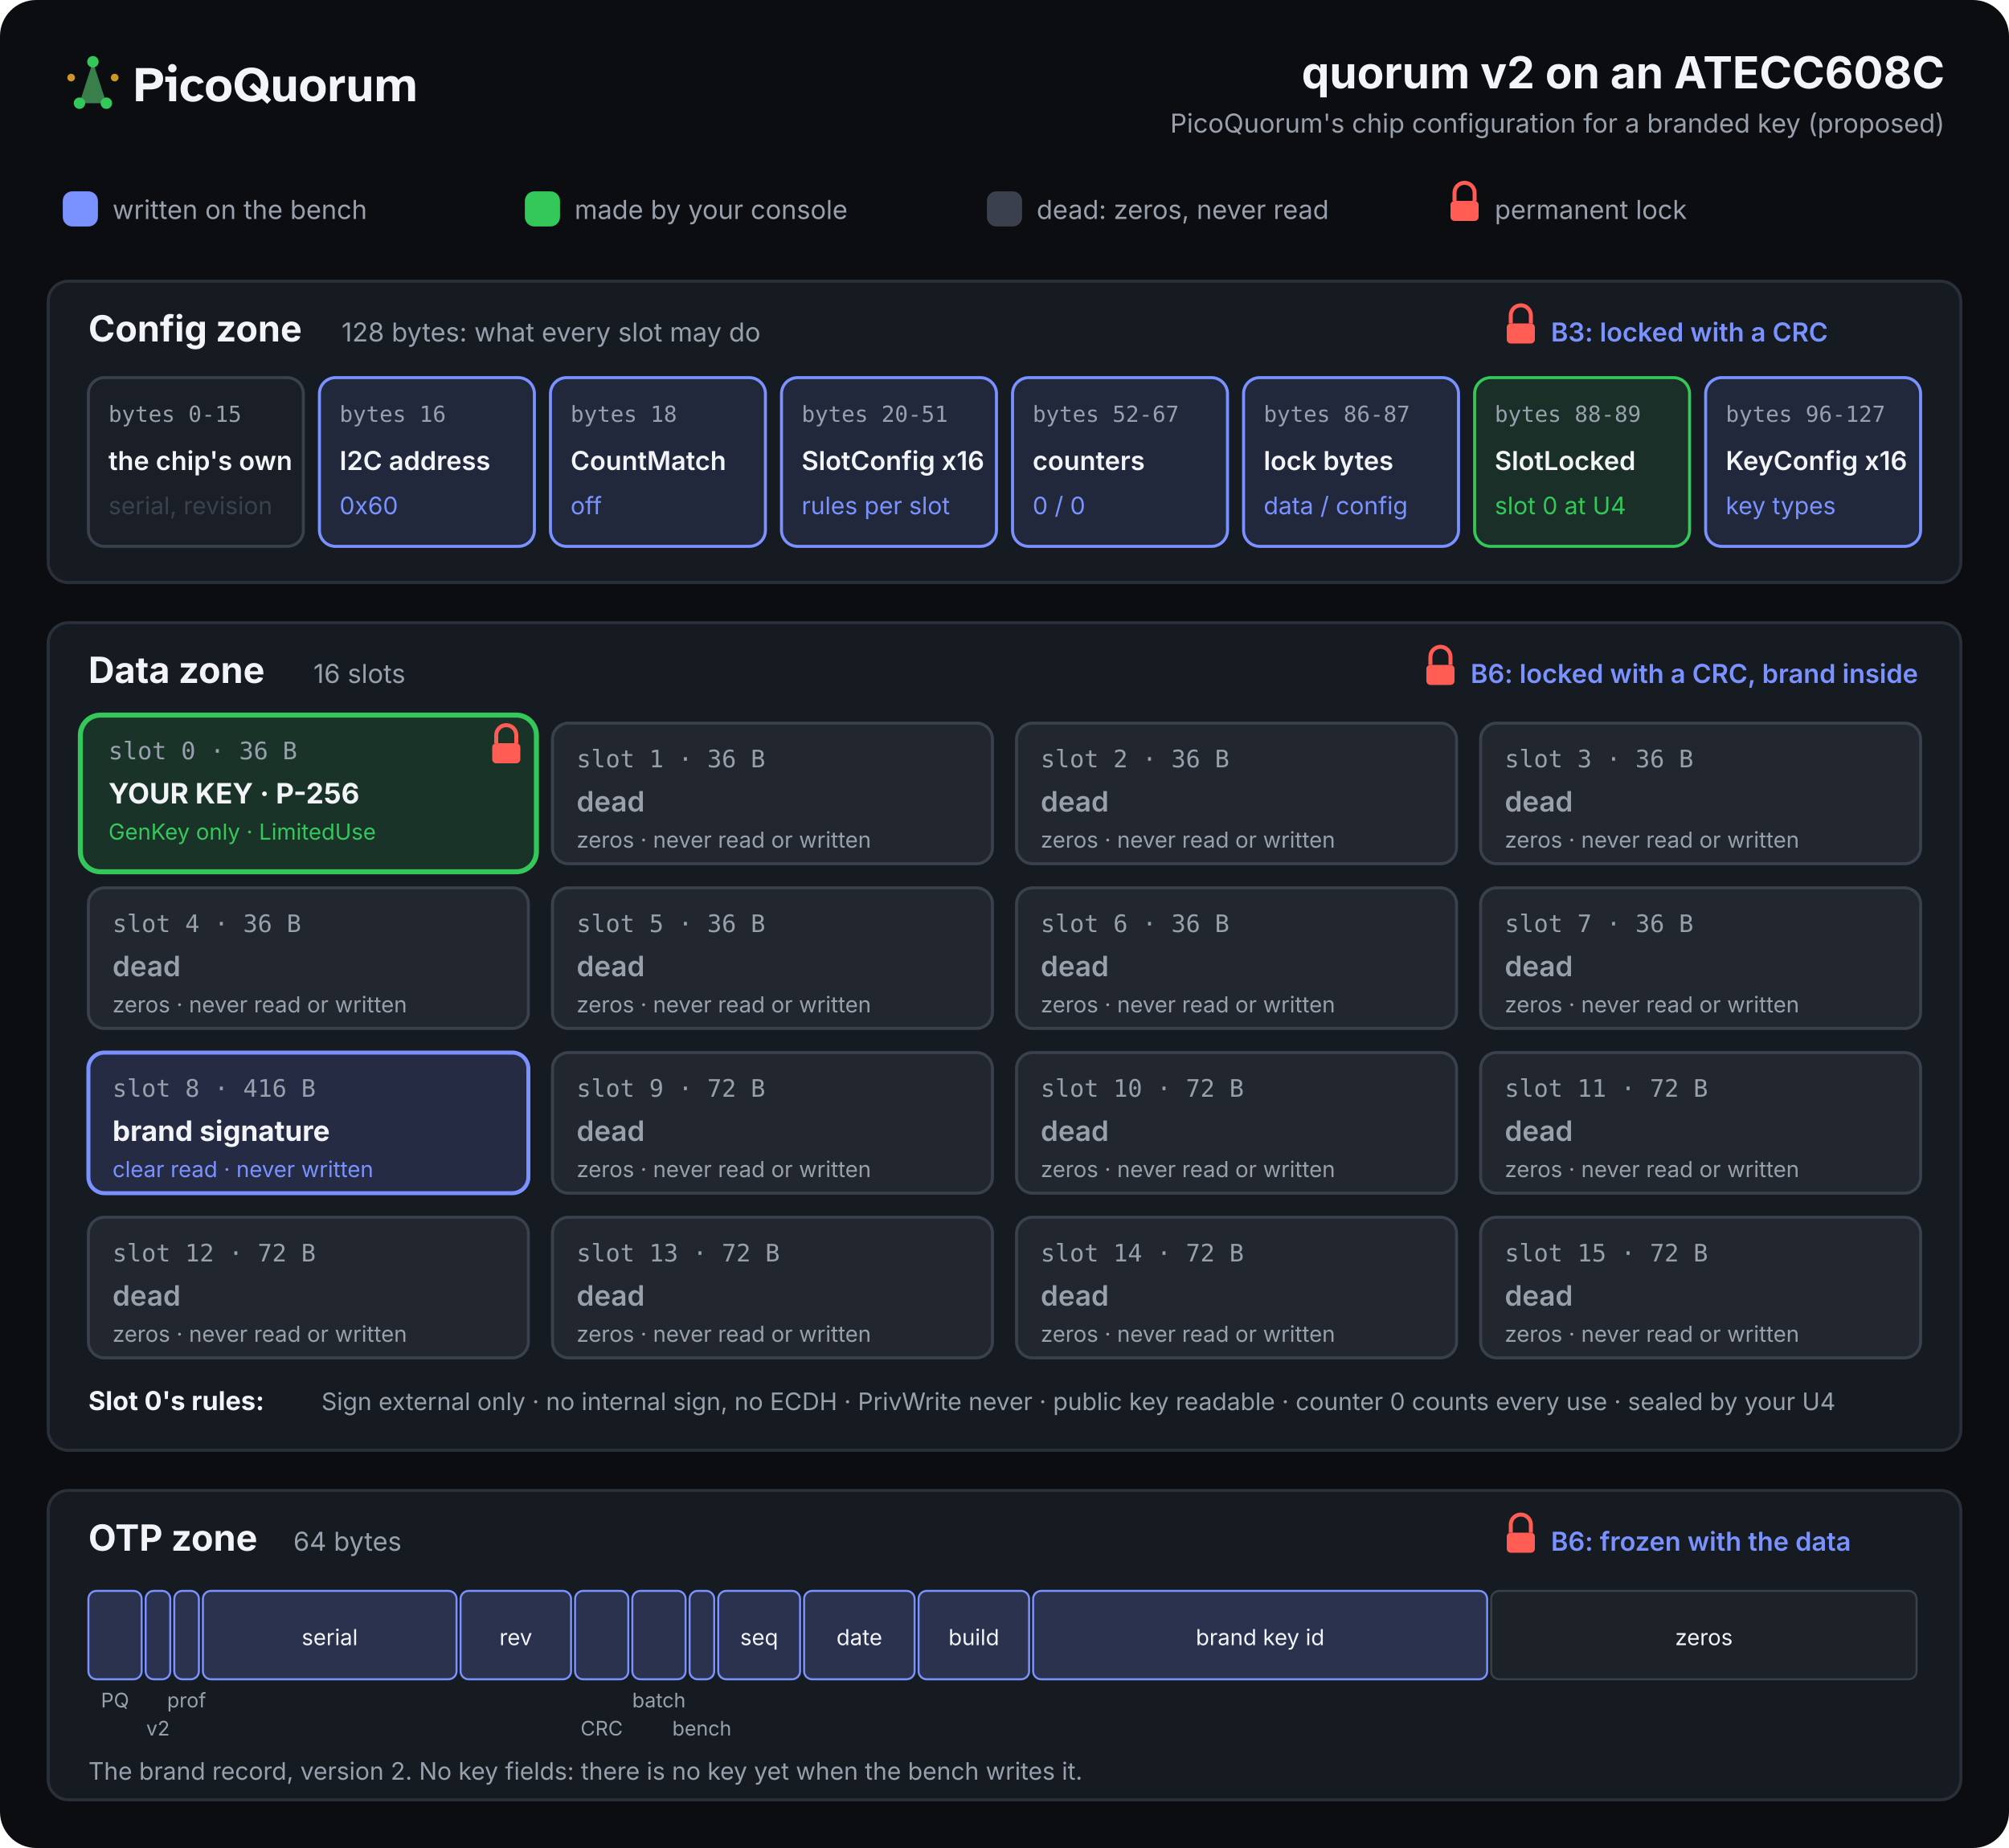
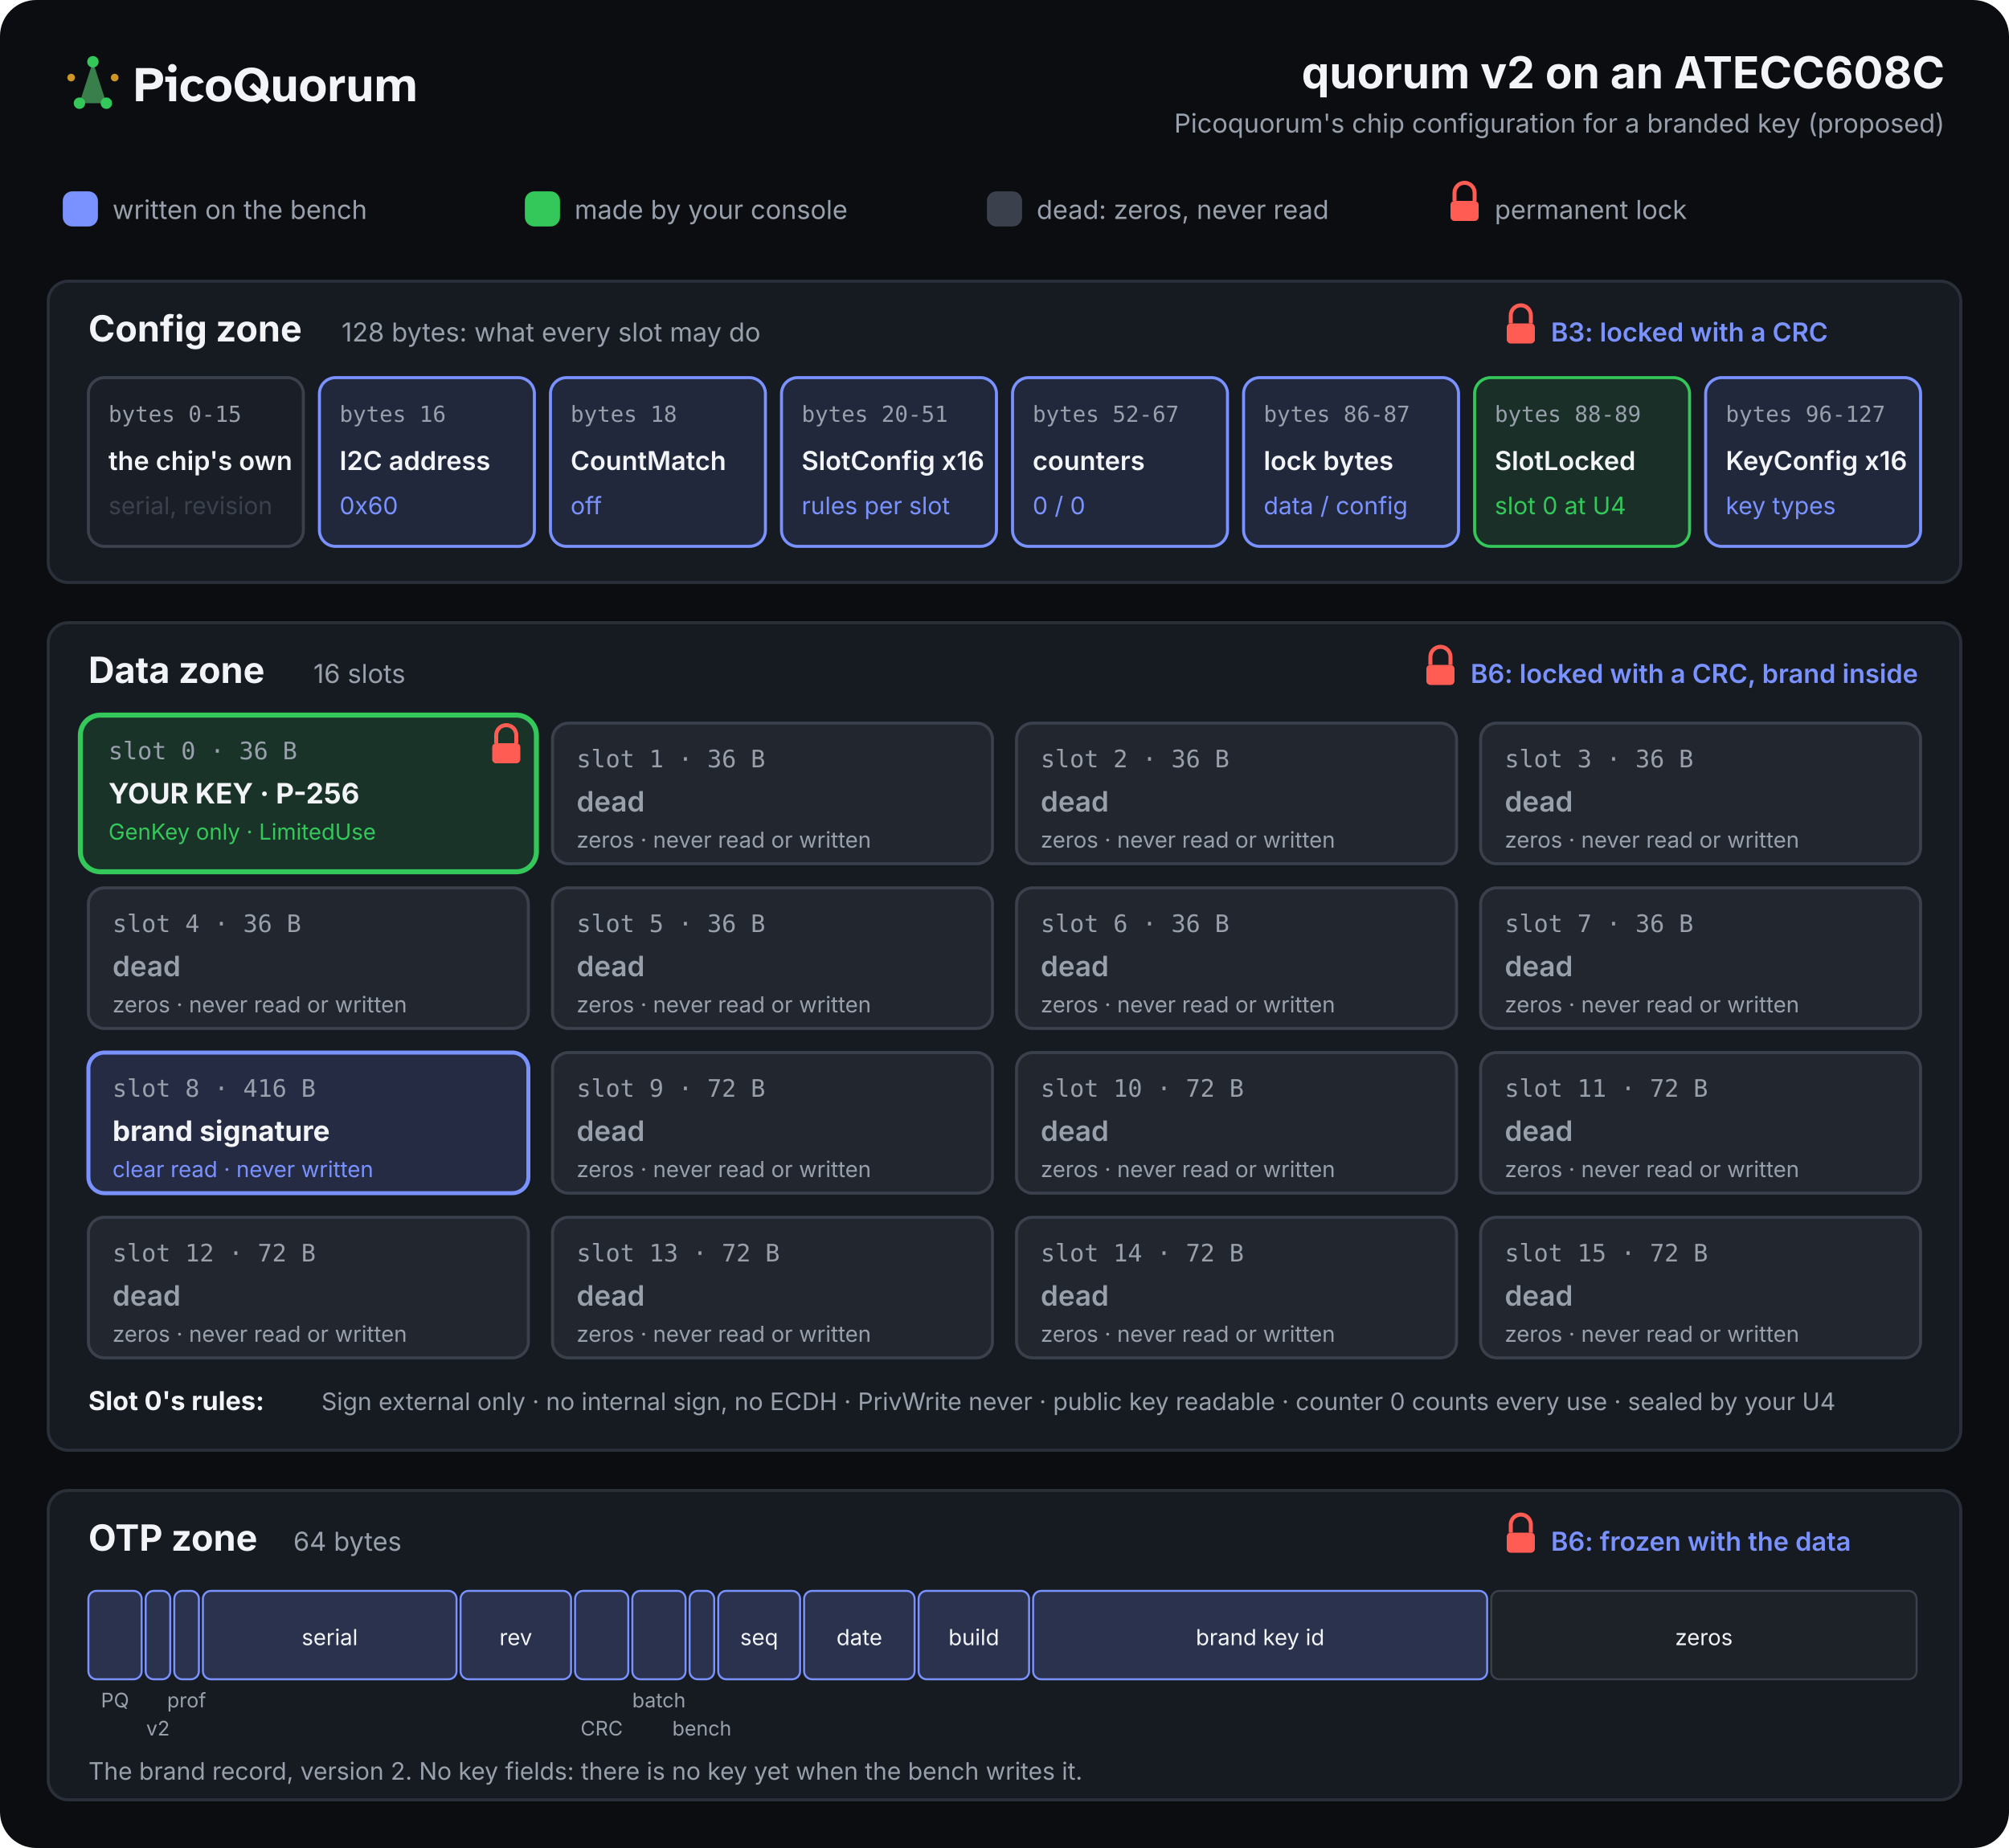
<svg xmlns="http://www.w3.org/2000/svg" viewBox="0 0 1000 920" width="1000" height="920">
  <defs>
    <marker id="a" viewBox="0 0 10 10" refX="9" refY="5" markerWidth="7" markerHeight="7" orient="auto">
      <path d="M0 0 L10 5 L0 10 z" fill="#98A0AC" />
    </marker>
  </defs>
  <rect width="1000" height="920" rx="18" fill="#0B0D11" />
  <g transform="translate(32,26) scale(0.95)">
    <polygon points="15.00,5.00 22.05,26.71 7.95,26.71" fill="#397F4C" />
    <circle cx="15.00" cy="5.00" r="3.00" fill="#34C759" />
    <circle cx="26.41" cy="13.29" r="2.00" fill="#CE9529" />
    <circle cx="22.05" cy="26.71" r="3.00" fill="#34C759" />
    <circle cx="7.95" cy="26.71" r="3.00" fill="#34C759" />
    <circle cx="3.59" cy="13.29" r="2.00" fill="#CE9529" />
    <path transform="translate(36 25.68)" fill="#F2F4F7" d="M1.56 0V-17.37H9.02Q10.89 -17.37 12.43 -16.78Q13.96 -16.2 14.87 -14.96Q15.78 -13.73 15.78 -11.75Q15.78 -9.8 14.87 -8.55Q13.96 -7.31 12.43 -6.73Q10.89 -6.16 9.02 -6.16H5.36V0ZM5.36 -9.39H8.94Q10.17 -9.39 10.98 -9.92Q11.8 -10.45 11.8 -11.75Q11.8 -13.05 10.98 -13.6Q10.17 -14.14 8.94 -14.14H5.36ZM18.98 0V-10.14H16.9V-12.9H22.62V0ZM20.62 -15.08Q19.71 -15.08 19.06 -15.73Q18.41 -16.38 18.41 -17.29Q18.41 -18.23 19.06 -18.86Q19.71 -19.5 20.62 -19.5Q21.55 -19.5 22.19 -18.86Q22.83 -18.23 22.83 -17.29Q22.83 -16.38 22.18 -15.73Q21.53 -15.08 20.62 -15.08ZM31.41 0.31Q29.33 0.31 27.88 -0.55Q26.44 -1.4 25.69 -2.95Q24.93 -4.5 24.93 -6.5Q24.93 -8.5 25.75 -10.02Q26.57 -11.54 28.04 -12.39Q29.51 -13.23 31.46 -13.23Q32.58 -13.23 33.66 -12.91Q34.74 -12.58 35.63 -11.86Q36.53 -11.13 37.1 -9.93L34.03 -8.84Q33.72 -9.65 33.07 -10.01Q32.42 -10.37 31.62 -10.37Q30.86 -10.37 30.17 -10Q29.48 -9.62 29.05 -8.76Q28.63 -7.9 28.63 -6.47Q28.63 -5.04 29.07 -4.17Q29.51 -3.3 30.19 -2.92Q30.86 -2.55 31.62 -2.55Q32.5 -2.55 33.11 -2.9Q33.72 -3.25 34.09 -3.85L37.08 -2.76Q36.45 -1.66 35.53 -0.97Q34.61 -0.29 33.54 0.01Q32.47 0.31 31.41 0.31ZM44.9 0.31Q43.58 0.31 42.38 -0.09Q41.18 -0.49 40.23 -1.33Q39.29 -2.16 38.74 -3.43Q38.19 -4.71 38.19 -6.45Q38.19 -8.22 38.74 -9.49Q39.29 -10.76 40.23 -11.6Q41.18 -12.43 42.38 -12.83Q43.58 -13.23 44.9 -13.23Q46.2 -13.23 47.4 -12.83Q48.59 -12.43 49.54 -11.6Q50.49 -10.76 51.05 -9.49Q51.61 -8.22 51.61 -6.45Q51.61 -4.71 51.05 -3.43Q50.49 -2.16 49.54 -1.33Q48.59 -0.49 47.4 -0.09Q46.2 0.31 44.9 0.31ZM44.9 -2.55Q45.71 -2.55 46.4 -2.92Q47.09 -3.3 47.49 -4.16Q47.89 -5.02 47.89 -6.45Q47.89 -7.9 47.49 -8.76Q47.09 -9.62 46.4 -10Q45.71 -10.37 44.9 -10.37Q44.07 -10.37 43.39 -10Q42.72 -9.62 42.3 -8.76Q41.89 -7.9 41.89 -6.45Q41.89 -5.02 42.3 -4.16Q42.72 -3.3 43.39 -2.92Q44.07 -2.55 44.9 -2.55ZM62.09 0.31Q59.46 0.31 57.47 -0.82Q55.48 -1.95 54.37 -3.98Q53.25 -6.01 53.25 -8.68Q53.25 -11.36 54.37 -13.39Q55.48 -15.42 57.47 -16.55Q59.46 -17.68 62.09 -17.68Q64.71 -17.68 66.7 -16.55Q68.69 -15.42 69.82 -13.39Q70.95 -11.36 70.95 -8.68Q70.95 -7.18 70.59 -5.88Q70.23 -4.58 69.55 -3.51L72.41 -0.83L70.33 1.38L67.5 -1.33Q66.38 -0.55 65.03 -0.12Q63.67 0.31 62.09 0.31ZM62.09 -2.81Q62.87 -2.81 63.6 -3.04Q64.32 -3.28 64.9 -3.77L60.97 -7.46L63.05 -9.62L66.59 -6.27Q66.74 -6.81 66.83 -7.41Q66.92 -8.01 66.92 -8.68Q66.92 -10.61 66.27 -11.91Q65.62 -13.21 64.52 -13.88Q63.41 -14.56 62.09 -14.56Q60.79 -14.56 59.68 -13.88Q58.58 -13.21 57.92 -11.91Q57.25 -10.61 57.25 -8.68Q57.25 -6.76 57.92 -5.46Q58.58 -4.16 59.68 -3.48Q60.79 -2.81 62.09 -2.81ZM77.87 0.31Q76.21 0.31 75.24 -0.32Q74.28 -0.96 73.88 -2.17Q73.48 -3.38 73.48 -5.07V-12.9H77.09V-5.98Q77.09 -5.07 77.19 -4.26Q77.3 -3.46 77.75 -3Q78.21 -2.55 79.2 -2.55Q80.5 -2.55 81.08 -3.38Q81.67 -4.21 81.67 -6.06V-12.9H85.31V0H82.21L81.67 -1.82Q81.09 -0.88 80.24 -0.29Q79.38 0.31 77.87 0.31ZM94.28 0.31Q92.95 0.31 91.75 -0.09Q90.56 -0.49 89.61 -1.33Q88.66 -2.16 88.11 -3.43Q87.57 -4.71 87.57 -6.45Q87.57 -8.22 88.11 -9.49Q88.66 -10.76 89.61 -11.6Q90.56 -12.43 91.75 -12.83Q92.95 -13.23 94.28 -13.23Q95.58 -13.23 96.77 -12.83Q97.97 -12.43 98.92 -11.6Q99.87 -10.76 100.42 -9.49Q100.98 -8.22 100.98 -6.45Q100.98 -4.71 100.42 -3.43Q99.87 -2.16 98.92 -1.33Q97.97 -0.49 96.77 -0.09Q95.58 0.31 94.28 0.31ZM94.28 -2.55Q95.08 -2.55 95.77 -2.92Q96.46 -3.3 96.86 -4.16Q97.27 -5.02 97.27 -6.45Q97.27 -7.9 96.86 -8.76Q96.46 -9.62 95.77 -10Q95.08 -10.37 94.28 -10.37Q93.44 -10.37 92.77 -10Q92.09 -9.62 91.68 -8.76Q91.26 -7.9 91.26 -6.45Q91.26 -5.02 91.68 -4.16Q92.09 -3.3 92.77 -2.92Q93.44 -2.55 94.28 -2.55ZM103.25 0V-12.9H106.05L106.76 -10.53Q107.2 -11.52 107.8 -12.13Q108.39 -12.74 109.2 -13Q110.01 -13.26 111.02 -13.23V-9.59Q109.59 -9.75 108.68 -9.44Q107.77 -9.13 107.31 -8.36Q106.86 -7.59 106.86 -6.32V0ZM117.36 0.31Q115.7 0.31 114.74 -0.32Q113.78 -0.96 113.37 -2.17Q112.97 -3.38 112.97 -5.07V-12.9H116.58V-5.98Q116.58 -5.07 116.69 -4.26Q116.79 -3.46 117.25 -3Q117.7 -2.55 118.69 -2.55Q119.99 -2.55 120.57 -3.38Q121.16 -4.21 121.16 -6.06V-12.9H124.8V0H121.71L121.16 -1.82Q120.59 -0.88 119.73 -0.29Q118.87 0.31 117.36 0.31ZM127.76 0V-12.9H130.86L131.38 -11.13Q131.66 -11.65 132.21 -12.12Q132.76 -12.58 133.54 -12.91Q134.32 -13.23 135.28 -13.23Q136.79 -13.23 137.71 -12.68Q138.63 -12.12 139.07 -11.05Q139.83 -12.14 140.97 -12.69Q142.12 -13.23 143.47 -13.23Q145.11 -13.23 146.04 -12.61Q146.98 -11.99 147.38 -10.79Q147.78 -9.59 147.78 -7.9V0H144.17V-6.99Q144.17 -7.9 144.04 -8.68Q143.91 -9.46 143.47 -9.93Q143.03 -10.4 142.01 -10.4Q140.79 -10.4 140.18 -9.5Q139.57 -8.61 139.57 -6.84V0H135.93V-6.99Q135.93 -7.9 135.82 -8.68Q135.72 -9.46 135.28 -9.93Q134.84 -10.4 133.85 -10.4Q133.02 -10.4 132.47 -9.97Q131.92 -9.54 131.65 -8.75Q131.38 -7.96 131.38 -6.79V0Z" />
  </g>
  <text x="968" y="44" font-family="Inter, Helvetica, Arial, sans-serif" font-size="22" font-weight="700" fill="#F2F4F7" text-anchor="end">quorum v2 on an ATECC608C</text>
-   <text x="968" y="66" font-family="Inter, Helvetica, Arial, sans-serif" font-size="13" font-weight="400" fill="#98A0AC" text-anchor="end">PicoQuorum's chip configuration for a branded key (proposed)</text>
+   <text x="968" y="66" font-family="Inter, Helvetica, Arial, sans-serif" font-size="13" font-weight="400" fill="#98A0AC" text-anchor="end">Picoquorum's chip configuration for a branded key (proposed)</text>
  <rect x="32" y="96" width="16" height="16" rx="4" fill="#7A92FF" stroke="#7A92FF" stroke-width="1.5" />
  <text x="56" y="109" font-family="Inter, Helvetica, Arial, sans-serif" font-size="13" font-weight="400" fill="#98A0AC" text-anchor="start">written on the bench</text>
  <rect x="262" y="96" width="16" height="16" rx="4" fill="#34C759" stroke="#34C759" stroke-width="1.5" />
  <text x="286" y="109" font-family="Inter, Helvetica, Arial, sans-serif" font-size="13" font-weight="400" fill="#98A0AC" text-anchor="start">made by your console</text>
  <rect x="492" y="96" width="16" height="16" rx="4" fill="#3A414C" stroke="#3A414C" stroke-width="1.5" />
  <text x="516" y="109" font-family="Inter, Helvetica, Arial, sans-serif" font-size="13" font-weight="400" fill="#98A0AC" text-anchor="start">dead: zeros, never read</text>
  <g fill="none" stroke="#FF5C54" stroke-width="2">
    <path d="M724 100 v-4 a5 5 0 0 1 10 0 v4" />
  </g>
  <rect x="722" y="100" width="14" height="10" rx="2" fill="#FF5C54" />
  <text x="744" y="109" font-family="Inter, Helvetica, Arial, sans-serif" font-size="13" font-weight="400" fill="#98A0AC" text-anchor="start">permanent lock</text>
  <rect x="24" y="140" width="952" height="150" rx="10" fill="#161A21" stroke="#2A303A" stroke-width="1.5" />
  <text x="44" y="170" font-family="Inter, Helvetica, Arial, sans-serif" font-size="18" font-weight="700" fill="#F2F4F7" text-anchor="start">Config zone</text>
  <text x="170" y="170" font-family="Inter, Helvetica, Arial, sans-serif" font-size="13" font-weight="400" fill="#98A0AC" text-anchor="start">128 bytes: what every slot may do</text>
  <g fill="none" stroke="#FF5C54" stroke-width="2">
    <path d="M752 161 v-4 a5 5 0 0 1 10 0 v4" />
  </g>
  <rect x="750" y="161" width="14" height="10" rx="2" fill="#FF5C54" />
  <text x="772" y="170" font-family="Inter, Helvetica, Arial, sans-serif" font-size="13" font-weight="600" fill="#7A92FF" text-anchor="start">B3: locked with a CRC</text>
  <rect x="44" y="188" width="107" height="84" rx="8" fill="#3A414C1f" stroke="#3A414C" stroke-width="1.5" />
  <text x="54" y="210" font-family="JetBrains Mono, Menlo, Consolas, monospace" font-size="11" font-weight="400" fill="#98A0AC" text-anchor="start">bytes 0-15</text>
  <text x="54" y="234" font-family="Inter, Helvetica, Arial, sans-serif" font-size="13" font-weight="600" fill="#F2F4F7" text-anchor="start">the chip's own</text>
  <text x="54" y="256" font-family="Inter, Helvetica, Arial, sans-serif" font-size="12" font-weight="400" fill="#3A414C" text-anchor="start">serial, revision</text>
  <rect x="159" y="188" width="107" height="84" rx="8" fill="#7A92FF1f" stroke="#7A92FF" stroke-width="1.5" />
  <text x="169" y="210" font-family="JetBrains Mono, Menlo, Consolas, monospace" font-size="11" font-weight="400" fill="#98A0AC" text-anchor="start">bytes 16</text>
  <text x="169" y="234" font-family="Inter, Helvetica, Arial, sans-serif" font-size="13" font-weight="600" fill="#F2F4F7" text-anchor="start">I2C address</text>
  <text x="169" y="256" font-family="Inter, Helvetica, Arial, sans-serif" font-size="12" font-weight="400" fill="#7A92FF" text-anchor="start">0x60</text>
  <rect x="274" y="188" width="107" height="84" rx="8" fill="#7A92FF1f" stroke="#7A92FF" stroke-width="1.5" />
  <text x="284" y="210" font-family="JetBrains Mono, Menlo, Consolas, monospace" font-size="11" font-weight="400" fill="#98A0AC" text-anchor="start">bytes 18</text>
  <text x="284" y="234" font-family="Inter, Helvetica, Arial, sans-serif" font-size="13" font-weight="600" fill="#F2F4F7" text-anchor="start">CountMatch</text>
  <text x="284" y="256" font-family="Inter, Helvetica, Arial, sans-serif" font-size="12" font-weight="400" fill="#7A92FF" text-anchor="start">off</text>
  <rect x="389" y="188" width="107" height="84" rx="8" fill="#7A92FF1f" stroke="#7A92FF" stroke-width="1.5" />
  <text x="399" y="210" font-family="JetBrains Mono, Menlo, Consolas, monospace" font-size="11" font-weight="400" fill="#98A0AC" text-anchor="start">bytes 20-51</text>
  <text x="399" y="234" font-family="Inter, Helvetica, Arial, sans-serif" font-size="13" font-weight="600" fill="#F2F4F7" text-anchor="start">SlotConfig x16</text>
  <text x="399" y="256" font-family="Inter, Helvetica, Arial, sans-serif" font-size="12" font-weight="400" fill="#7A92FF" text-anchor="start">rules per slot</text>
  <rect x="504" y="188" width="107" height="84" rx="8" fill="#7A92FF1f" stroke="#7A92FF" stroke-width="1.5" />
  <text x="514" y="210" font-family="JetBrains Mono, Menlo, Consolas, monospace" font-size="11" font-weight="400" fill="#98A0AC" text-anchor="start">bytes 52-67</text>
  <text x="514" y="234" font-family="Inter, Helvetica, Arial, sans-serif" font-size="13" font-weight="600" fill="#F2F4F7" text-anchor="start">counters</text>
  <text x="514" y="256" font-family="Inter, Helvetica, Arial, sans-serif" font-size="12" font-weight="400" fill="#7A92FF" text-anchor="start">0 / 0</text>
  <rect x="619" y="188" width="107" height="84" rx="8" fill="#7A92FF1f" stroke="#7A92FF" stroke-width="1.5" />
  <text x="629" y="210" font-family="JetBrains Mono, Menlo, Consolas, monospace" font-size="11" font-weight="400" fill="#98A0AC" text-anchor="start">bytes 86-87</text>
  <text x="629" y="234" font-family="Inter, Helvetica, Arial, sans-serif" font-size="13" font-weight="600" fill="#F2F4F7" text-anchor="start">lock bytes</text>
  <text x="629" y="256" font-family="Inter, Helvetica, Arial, sans-serif" font-size="12" font-weight="400" fill="#7A92FF" text-anchor="start">data / config</text>
  <rect x="734" y="188" width="107" height="84" rx="8" fill="#34C7591f" stroke="#34C759" stroke-width="1.5" />
  <text x="744" y="210" font-family="JetBrains Mono, Menlo, Consolas, monospace" font-size="11" font-weight="400" fill="#98A0AC" text-anchor="start">bytes 88-89</text>
  <text x="744" y="234" font-family="Inter, Helvetica, Arial, sans-serif" font-size="13" font-weight="600" fill="#F2F4F7" text-anchor="start">SlotLocked</text>
  <text x="744" y="256" font-family="Inter, Helvetica, Arial, sans-serif" font-size="12" font-weight="400" fill="#34C759" text-anchor="start">slot 0 at U4</text>
  <rect x="849" y="188" width="107" height="84" rx="8" fill="#7A92FF1f" stroke="#7A92FF" stroke-width="1.5" />
  <text x="859" y="210" font-family="JetBrains Mono, Menlo, Consolas, monospace" font-size="11" font-weight="400" fill="#98A0AC" text-anchor="start">bytes 96-127</text>
  <text x="859" y="234" font-family="Inter, Helvetica, Arial, sans-serif" font-size="13" font-weight="600" fill="#F2F4F7" text-anchor="start">KeyConfig x16</text>
  <text x="859" y="256" font-family="Inter, Helvetica, Arial, sans-serif" font-size="12" font-weight="400" fill="#7A92FF" text-anchor="start">key types</text>
  <rect x="24" y="310" width="952" height="412" rx="10" fill="#161A21" stroke="#2A303A" stroke-width="1.5" />
  <text x="44" y="340" font-family="Inter, Helvetica, Arial, sans-serif" font-size="18" font-weight="700" fill="#F2F4F7" text-anchor="start">Data zone</text>
  <text x="156" y="340" font-family="Inter, Helvetica, Arial, sans-serif" font-size="13" font-weight="400" fill="#98A0AC" text-anchor="start">16 slots</text>
  <g fill="none" stroke="#FF5C54" stroke-width="2">
    <path d="M712 331 v-4 a5 5 0 0 1 10 0 v4" />
  </g>
  <rect x="710" y="331" width="14" height="10" rx="2" fill="#FF5C54" />
  <text x="732" y="340" font-family="Inter, Helvetica, Arial, sans-serif" font-size="13" font-weight="600" fill="#7A92FF" text-anchor="start">B6: locked with a CRC, brand inside</text>
  <rect x="275" y="360" width="219" height="70" rx="8" fill="#3A414C55" stroke="#3A414C" stroke-width="1.5" />
  <text x="287" y="382" font-family="JetBrains Mono, Menlo, Consolas, monospace" font-size="12" font-weight="400" fill="#98A0AC" text-anchor="start">slot 1 · 36 B</text>
  <text x="287" y="404" font-family="Inter, Helvetica, Arial, sans-serif" font-size="14" font-weight="600" fill="#98A0AC" text-anchor="start">dead</text>
  <text x="287" y="422" font-family="Inter, Helvetica, Arial, sans-serif" font-size="11" font-weight="400" fill="#98A0AC" text-anchor="start">zeros · never read or written</text>
  <rect x="506" y="360" width="219" height="70" rx="8" fill="#3A414C55" stroke="#3A414C" stroke-width="1.5" />
  <text x="518" y="382" font-family="JetBrains Mono, Menlo, Consolas, monospace" font-size="12" font-weight="400" fill="#98A0AC" text-anchor="start">slot 2 · 36 B</text>
  <text x="518" y="404" font-family="Inter, Helvetica, Arial, sans-serif" font-size="14" font-weight="600" fill="#98A0AC" text-anchor="start">dead</text>
  <text x="518" y="422" font-family="Inter, Helvetica, Arial, sans-serif" font-size="11" font-weight="400" fill="#98A0AC" text-anchor="start">zeros · never read or written</text>
  <rect x="737" y="360" width="219" height="70" rx="8" fill="#3A414C55" stroke="#3A414C" stroke-width="1.5" />
  <text x="749" y="382" font-family="JetBrains Mono, Menlo, Consolas, monospace" font-size="12" font-weight="400" fill="#98A0AC" text-anchor="start">slot 3 · 36 B</text>
  <text x="749" y="404" font-family="Inter, Helvetica, Arial, sans-serif" font-size="14" font-weight="600" fill="#98A0AC" text-anchor="start">dead</text>
  <text x="749" y="422" font-family="Inter, Helvetica, Arial, sans-serif" font-size="11" font-weight="400" fill="#98A0AC" text-anchor="start">zeros · never read or written</text>
  <rect x="44" y="442" width="219" height="70" rx="8" fill="#3A414C55" stroke="#3A414C" stroke-width="1.5" />
  <text x="56" y="464" font-family="JetBrains Mono, Menlo, Consolas, monospace" font-size="12" font-weight="400" fill="#98A0AC" text-anchor="start">slot 4 · 36 B</text>
  <text x="56" y="486" font-family="Inter, Helvetica, Arial, sans-serif" font-size="14" font-weight="600" fill="#98A0AC" text-anchor="start">dead</text>
  <text x="56" y="504" font-family="Inter, Helvetica, Arial, sans-serif" font-size="11" font-weight="400" fill="#98A0AC" text-anchor="start">zeros · never read or written</text>
  <rect x="275" y="442" width="219" height="70" rx="8" fill="#3A414C55" stroke="#3A414C" stroke-width="1.5" />
  <text x="287" y="464" font-family="JetBrains Mono, Menlo, Consolas, monospace" font-size="12" font-weight="400" fill="#98A0AC" text-anchor="start">slot 5 · 36 B</text>
  <text x="287" y="486" font-family="Inter, Helvetica, Arial, sans-serif" font-size="14" font-weight="600" fill="#98A0AC" text-anchor="start">dead</text>
  <text x="287" y="504" font-family="Inter, Helvetica, Arial, sans-serif" font-size="11" font-weight="400" fill="#98A0AC" text-anchor="start">zeros · never read or written</text>
  <rect x="506" y="442" width="219" height="70" rx="8" fill="#3A414C55" stroke="#3A414C" stroke-width="1.5" />
  <text x="518" y="464" font-family="JetBrains Mono, Menlo, Consolas, monospace" font-size="12" font-weight="400" fill="#98A0AC" text-anchor="start">slot 6 · 36 B</text>
  <text x="518" y="486" font-family="Inter, Helvetica, Arial, sans-serif" font-size="14" font-weight="600" fill="#98A0AC" text-anchor="start">dead</text>
  <text x="518" y="504" font-family="Inter, Helvetica, Arial, sans-serif" font-size="11" font-weight="400" fill="#98A0AC" text-anchor="start">zeros · never read or written</text>
  <rect x="737" y="442" width="219" height="70" rx="8" fill="#3A414C55" stroke="#3A414C" stroke-width="1.5" />
  <text x="749" y="464" font-family="JetBrains Mono, Menlo, Consolas, monospace" font-size="12" font-weight="400" fill="#98A0AC" text-anchor="start">slot 7 · 36 B</text>
  <text x="749" y="486" font-family="Inter, Helvetica, Arial, sans-serif" font-size="14" font-weight="600" fill="#98A0AC" text-anchor="start">dead</text>
  <text x="749" y="504" font-family="Inter, Helvetica, Arial, sans-serif" font-size="11" font-weight="400" fill="#98A0AC" text-anchor="start">zeros · never read or written</text>
  <rect x="44" y="524" width="219" height="70" rx="8" fill="#7A92FF26" stroke="#7A92FF" stroke-width="2" />
  <text x="56" y="546" font-family="JetBrains Mono, Menlo, Consolas, monospace" font-size="12" font-weight="400" fill="#98A0AC" text-anchor="start">slot 8 · 416 B</text>
  <text x="56" y="568" font-family="Inter, Helvetica, Arial, sans-serif" font-size="14" font-weight="700" fill="#F2F4F7" text-anchor="start">brand signature</text>
  <text x="56" y="586" font-family="Inter, Helvetica, Arial, sans-serif" font-size="11" font-weight="400" fill="#7A92FF" text-anchor="start">clear read · never written</text>
  <rect x="275" y="524" width="219" height="70" rx="8" fill="#3A414C55" stroke="#3A414C" stroke-width="1.5" />
  <text x="287" y="546" font-family="JetBrains Mono, Menlo, Consolas, monospace" font-size="12" font-weight="400" fill="#98A0AC" text-anchor="start">slot 9 · 72 B</text>
  <text x="287" y="568" font-family="Inter, Helvetica, Arial, sans-serif" font-size="14" font-weight="600" fill="#98A0AC" text-anchor="start">dead</text>
  <text x="287" y="586" font-family="Inter, Helvetica, Arial, sans-serif" font-size="11" font-weight="400" fill="#98A0AC" text-anchor="start">zeros · never read or written</text>
  <rect x="506" y="524" width="219" height="70" rx="8" fill="#3A414C55" stroke="#3A414C" stroke-width="1.5" />
  <text x="518" y="546" font-family="JetBrains Mono, Menlo, Consolas, monospace" font-size="12" font-weight="400" fill="#98A0AC" text-anchor="start">slot 10 · 72 B</text>
  <text x="518" y="568" font-family="Inter, Helvetica, Arial, sans-serif" font-size="14" font-weight="600" fill="#98A0AC" text-anchor="start">dead</text>
  <text x="518" y="586" font-family="Inter, Helvetica, Arial, sans-serif" font-size="11" font-weight="400" fill="#98A0AC" text-anchor="start">zeros · never read or written</text>
  <rect x="737" y="524" width="219" height="70" rx="8" fill="#3A414C55" stroke="#3A414C" stroke-width="1.5" />
  <text x="749" y="546" font-family="JetBrains Mono, Menlo, Consolas, monospace" font-size="12" font-weight="400" fill="#98A0AC" text-anchor="start">slot 11 · 72 B</text>
  <text x="749" y="568" font-family="Inter, Helvetica, Arial, sans-serif" font-size="14" font-weight="600" fill="#98A0AC" text-anchor="start">dead</text>
  <text x="749" y="586" font-family="Inter, Helvetica, Arial, sans-serif" font-size="11" font-weight="400" fill="#98A0AC" text-anchor="start">zeros · never read or written</text>
  <rect x="44" y="606" width="219" height="70" rx="8" fill="#3A414C55" stroke="#3A414C" stroke-width="1.5" />
  <text x="56" y="628" font-family="JetBrains Mono, Menlo, Consolas, monospace" font-size="12" font-weight="400" fill="#98A0AC" text-anchor="start">slot 12 · 72 B</text>
  <text x="56" y="650" font-family="Inter, Helvetica, Arial, sans-serif" font-size="14" font-weight="600" fill="#98A0AC" text-anchor="start">dead</text>
  <text x="56" y="668" font-family="Inter, Helvetica, Arial, sans-serif" font-size="11" font-weight="400" fill="#98A0AC" text-anchor="start">zeros · never read or written</text>
  <rect x="275" y="606" width="219" height="70" rx="8" fill="#3A414C55" stroke="#3A414C" stroke-width="1.5" />
  <text x="287" y="628" font-family="JetBrains Mono, Menlo, Consolas, monospace" font-size="12" font-weight="400" fill="#98A0AC" text-anchor="start">slot 13 · 72 B</text>
  <text x="287" y="650" font-family="Inter, Helvetica, Arial, sans-serif" font-size="14" font-weight="600" fill="#98A0AC" text-anchor="start">dead</text>
  <text x="287" y="668" font-family="Inter, Helvetica, Arial, sans-serif" font-size="11" font-weight="400" fill="#98A0AC" text-anchor="start">zeros · never read or written</text>
  <rect x="506" y="606" width="219" height="70" rx="8" fill="#3A414C55" stroke="#3A414C" stroke-width="1.5" />
  <text x="518" y="628" font-family="JetBrains Mono, Menlo, Consolas, monospace" font-size="12" font-weight="400" fill="#98A0AC" text-anchor="start">slot 14 · 72 B</text>
  <text x="518" y="650" font-family="Inter, Helvetica, Arial, sans-serif" font-size="14" font-weight="600" fill="#98A0AC" text-anchor="start">dead</text>
  <text x="518" y="668" font-family="Inter, Helvetica, Arial, sans-serif" font-size="11" font-weight="400" fill="#98A0AC" text-anchor="start">zeros · never read or written</text>
  <rect x="737" y="606" width="219" height="70" rx="8" fill="#3A414C55" stroke="#3A414C" stroke-width="1.5" />
  <text x="749" y="628" font-family="JetBrains Mono, Menlo, Consolas, monospace" font-size="12" font-weight="400" fill="#98A0AC" text-anchor="start">slot 15 · 72 B</text>
  <text x="749" y="650" font-family="Inter, Helvetica, Arial, sans-serif" font-size="14" font-weight="600" fill="#98A0AC" text-anchor="start">dead</text>
  <text x="749" y="668" font-family="Inter, Helvetica, Arial, sans-serif" font-size="11" font-weight="400" fill="#98A0AC" text-anchor="start">zeros · never read or written</text>
  <rect x="40" y="356" width="227" height="78" rx="10" fill="#34C75926" stroke="#34C759" stroke-width="2.5" />
  <text x="54" y="378" font-family="JetBrains Mono, Menlo, Consolas, monospace" font-size="12" font-weight="400" fill="#98A0AC" text-anchor="start">slot 0 · 36 B</text>
  <text x="54" y="400" font-family="Inter, Helvetica, Arial, sans-serif" font-size="14" font-weight="700" fill="#F2F4F7" text-anchor="start">YOUR KEY · P-256</text>
  <text x="54" y="418" font-family="Inter, Helvetica, Arial, sans-serif" font-size="11" font-weight="400" fill="#34C759" text-anchor="start">GenKey only · LimitedUse</text>
  <g fill="none" stroke="#FF5C54" stroke-width="2">
    <path d="M247 370 v-4 a5 5 0 0 1 10 0 v4" />
  </g>
  <rect x="245" y="370" width="14" height="10" rx="2" fill="#FF5C54" />
  <text x="44" y="702" font-family="Inter, Helvetica, Arial, sans-serif" font-size="13" font-weight="700" fill="#F2F4F7" text-anchor="start">Slot 0's rules:</text>
  <text x="160" y="702" font-family="Inter, Helvetica, Arial, sans-serif" font-size="12" font-weight="400" fill="#98A0AC" text-anchor="start">Sign external only · no internal sign, no ECDH · PrivWrite never · public key readable · counter 0 counts every use · sealed by your U4</text>
  <rect x="24" y="742" width="952" height="154" rx="10" fill="#161A21" stroke="#2A303A" stroke-width="1.5" />
  <text x="44" y="772" font-family="Inter, Helvetica, Arial, sans-serif" font-size="18" font-weight="700" fill="#F2F4F7" text-anchor="start">OTP zone</text>
  <text x="146" y="772" font-family="Inter, Helvetica, Arial, sans-serif" font-size="13" font-weight="400" fill="#98A0AC" text-anchor="start">64 bytes</text>
  <g fill="none" stroke="#FF5C54" stroke-width="2">
    <path d="M752 763 v-4 a5 5 0 0 1 10 0 v4" />
  </g>
  <rect x="750" y="763" width="14" height="10" rx="2" fill="#FF5C54" />
  <text x="772" y="772" font-family="Inter, Helvetica, Arial, sans-serif" font-size="13" font-weight="600" fill="#7A92FF" text-anchor="start">B6: frozen with the data</text>
  <rect x="44" y="792" width="26.5" height="44" rx="4" fill="#7A92FF33" stroke="#7A92FF" stroke-width="1" />
  <text x="57.25" y="850" font-family="Inter, Helvetica, Arial, sans-serif" font-size="10" font-weight="400" fill="#98A0AC" text-anchor="middle">PQ</text>
  <rect x="72.5" y="792" width="12.25" height="44" rx="4" fill="#7A92FF33" stroke="#7A92FF" stroke-width="1" />
  <text x="78.625" y="864" font-family="Inter, Helvetica, Arial, sans-serif" font-size="10" font-weight="400" fill="#98A0AC" text-anchor="middle">v2</text>
  <rect x="86.75" y="792" width="12.25" height="44" rx="4" fill="#7A92FF33" stroke="#7A92FF" stroke-width="1" />
  <text x="92.875" y="850" font-family="Inter, Helvetica, Arial, sans-serif" font-size="10" font-weight="400" fill="#98A0AC" text-anchor="middle">prof</text>
  <rect x="101" y="792" width="126.25" height="44" rx="4" fill="#7A92FF33" stroke="#7A92FF" stroke-width="1" />
  <text x="164.125" y="819" font-family="Inter, Helvetica, Arial, sans-serif" font-size="11" font-weight="400" fill="#F2F4F7" text-anchor="middle">serial</text>
  <rect x="229.25" y="792" width="55" height="44" rx="4" fill="#7A92FF33" stroke="#7A92FF" stroke-width="1" />
  <text x="256.75" y="819" font-family="Inter, Helvetica, Arial, sans-serif" font-size="11" font-weight="400" fill="#F2F4F7" text-anchor="middle">rev</text>
  <rect x="286.25" y="792" width="26.5" height="44" rx="4" fill="#7A92FF33" stroke="#7A92FF" stroke-width="1" />
  <text x="299.5" y="864" font-family="Inter, Helvetica, Arial, sans-serif" font-size="10" font-weight="400" fill="#98A0AC" text-anchor="middle">CRC</text>
  <rect x="314.75" y="792" width="26.5" height="44" rx="4" fill="#7A92FF33" stroke="#7A92FF" stroke-width="1" />
  <text x="328" y="850" font-family="Inter, Helvetica, Arial, sans-serif" font-size="10" font-weight="400" fill="#98A0AC" text-anchor="middle">batch</text>
  <rect x="343.25" y="792" width="12.25" height="44" rx="4" fill="#7A92FF33" stroke="#7A92FF" stroke-width="1" />
  <text x="349.375" y="864" font-family="Inter, Helvetica, Arial, sans-serif" font-size="10" font-weight="400" fill="#98A0AC" text-anchor="middle">bench</text>
  <rect x="357.5" y="792" width="40.75" height="44" rx="4" fill="#7A92FF33" stroke="#7A92FF" stroke-width="1" />
  <text x="377.875" y="819" font-family="Inter, Helvetica, Arial, sans-serif" font-size="11" font-weight="400" fill="#F2F4F7" text-anchor="middle">seq</text>
  <rect x="400.25" y="792" width="55" height="44" rx="4" fill="#7A92FF33" stroke="#7A92FF" stroke-width="1" />
  <text x="427.75" y="819" font-family="Inter, Helvetica, Arial, sans-serif" font-size="11" font-weight="400" fill="#F2F4F7" text-anchor="middle">date</text>
  <rect x="457.25" y="792" width="55" height="44" rx="4" fill="#7A92FF33" stroke="#7A92FF" stroke-width="1" />
  <text x="484.75" y="819" font-family="Inter, Helvetica, Arial, sans-serif" font-size="11" font-weight="400" fill="#F2F4F7" text-anchor="middle">build</text>
  <rect x="514.25" y="792" width="226" height="44" rx="4" fill="#7A92FF33" stroke="#7A92FF" stroke-width="1" />
  <text x="627.25" y="819" font-family="Inter, Helvetica, Arial, sans-serif" font-size="11" font-weight="400" fill="#F2F4F7" text-anchor="middle">brand key id</text>
  <rect x="742.25" y="792" width="211.75" height="44" rx="4" fill="#3A414C33" stroke="#3A414C" stroke-width="1" />
  <text x="848.125" y="819" font-family="Inter, Helvetica, Arial, sans-serif" font-size="11" font-weight="400" fill="#F2F4F7" text-anchor="middle">zeros</text>
  <text x="44" y="886" font-family="Inter, Helvetica, Arial, sans-serif" font-size="12" font-weight="400" fill="#98A0AC" text-anchor="start">The brand record, version 2. No key fields: there is no key yet when the bench writes it.</text>
</svg>
